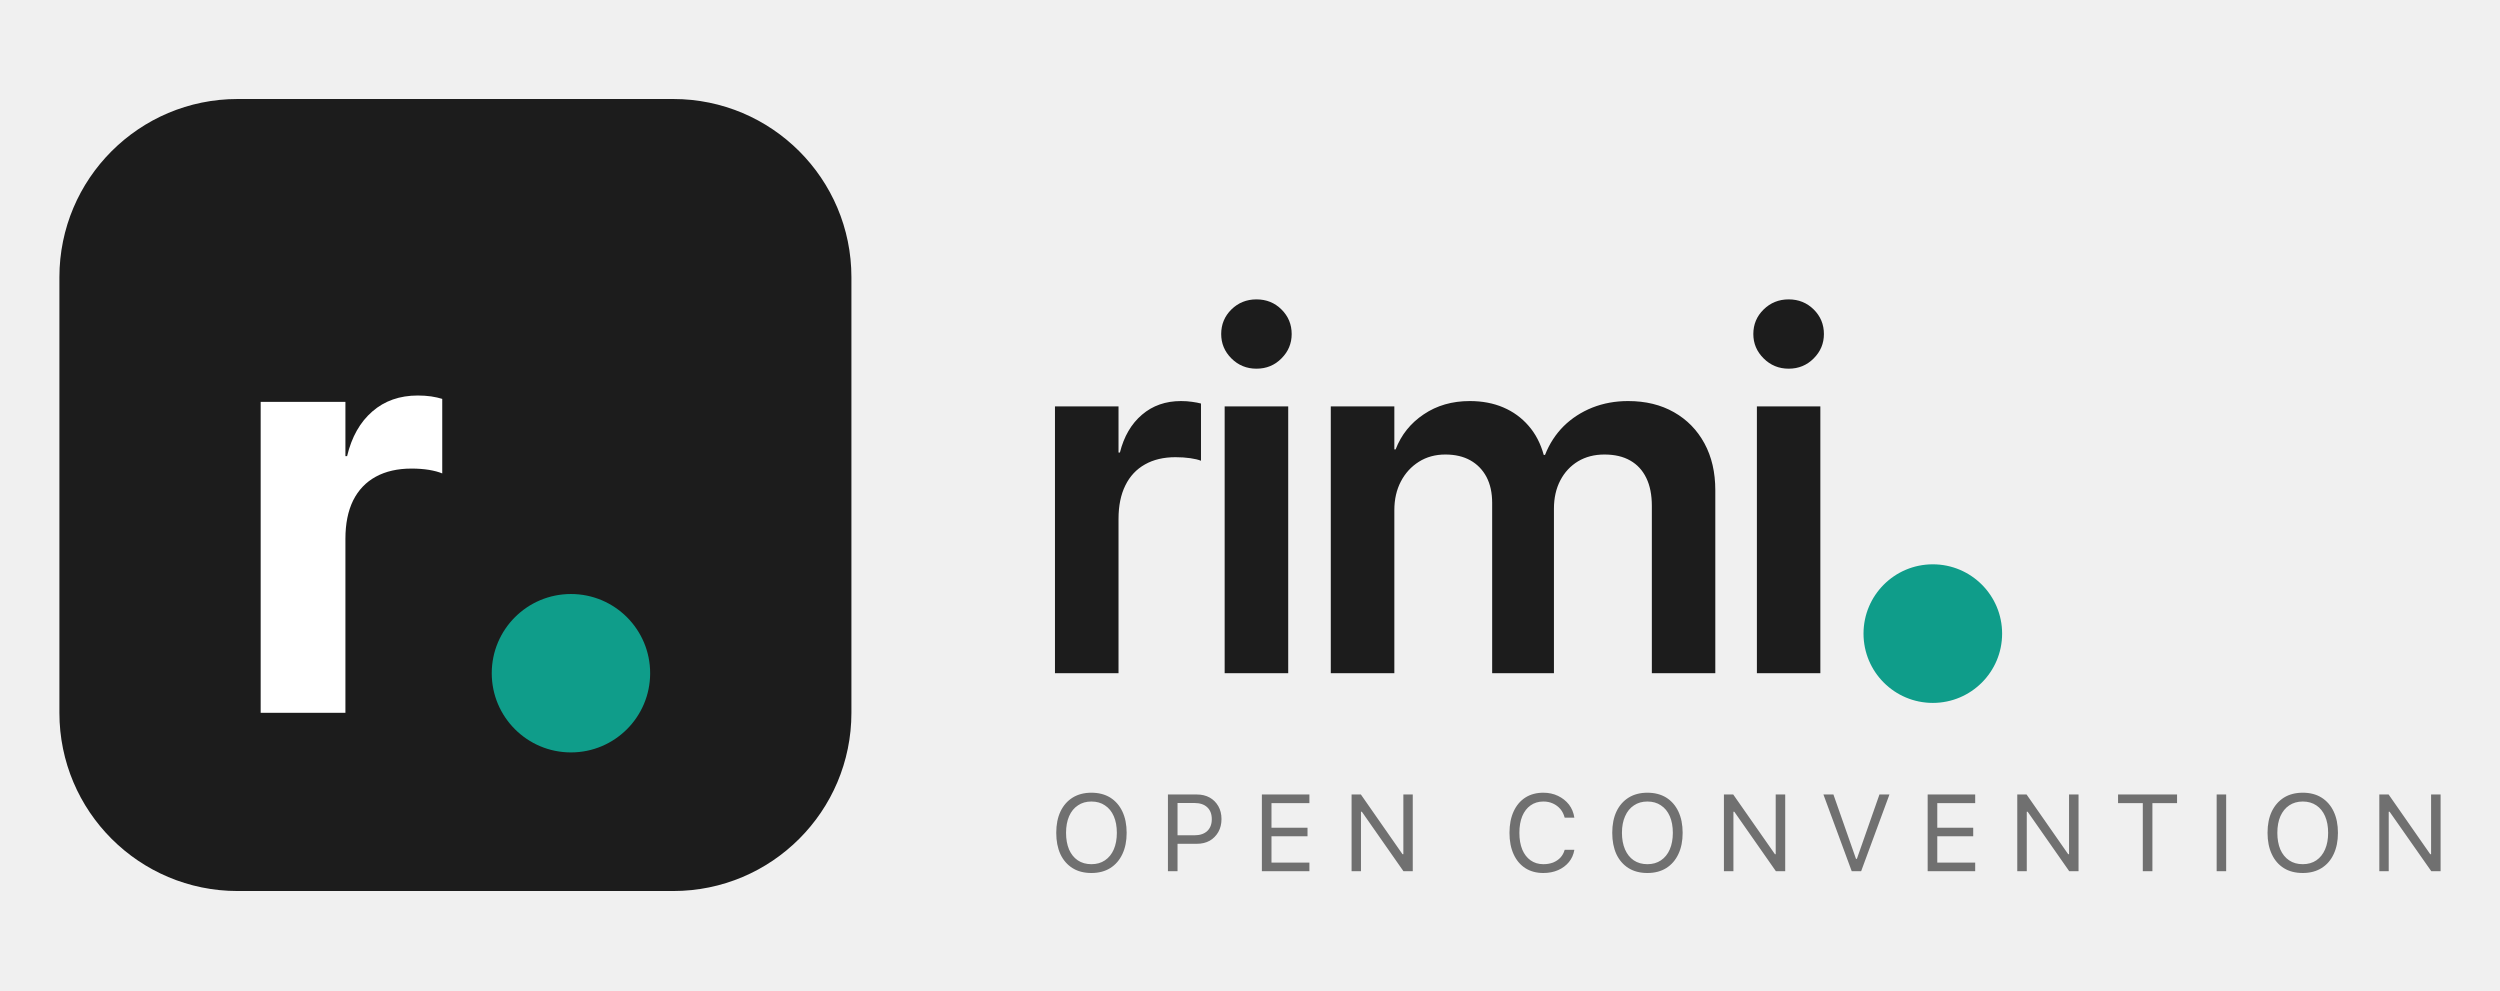
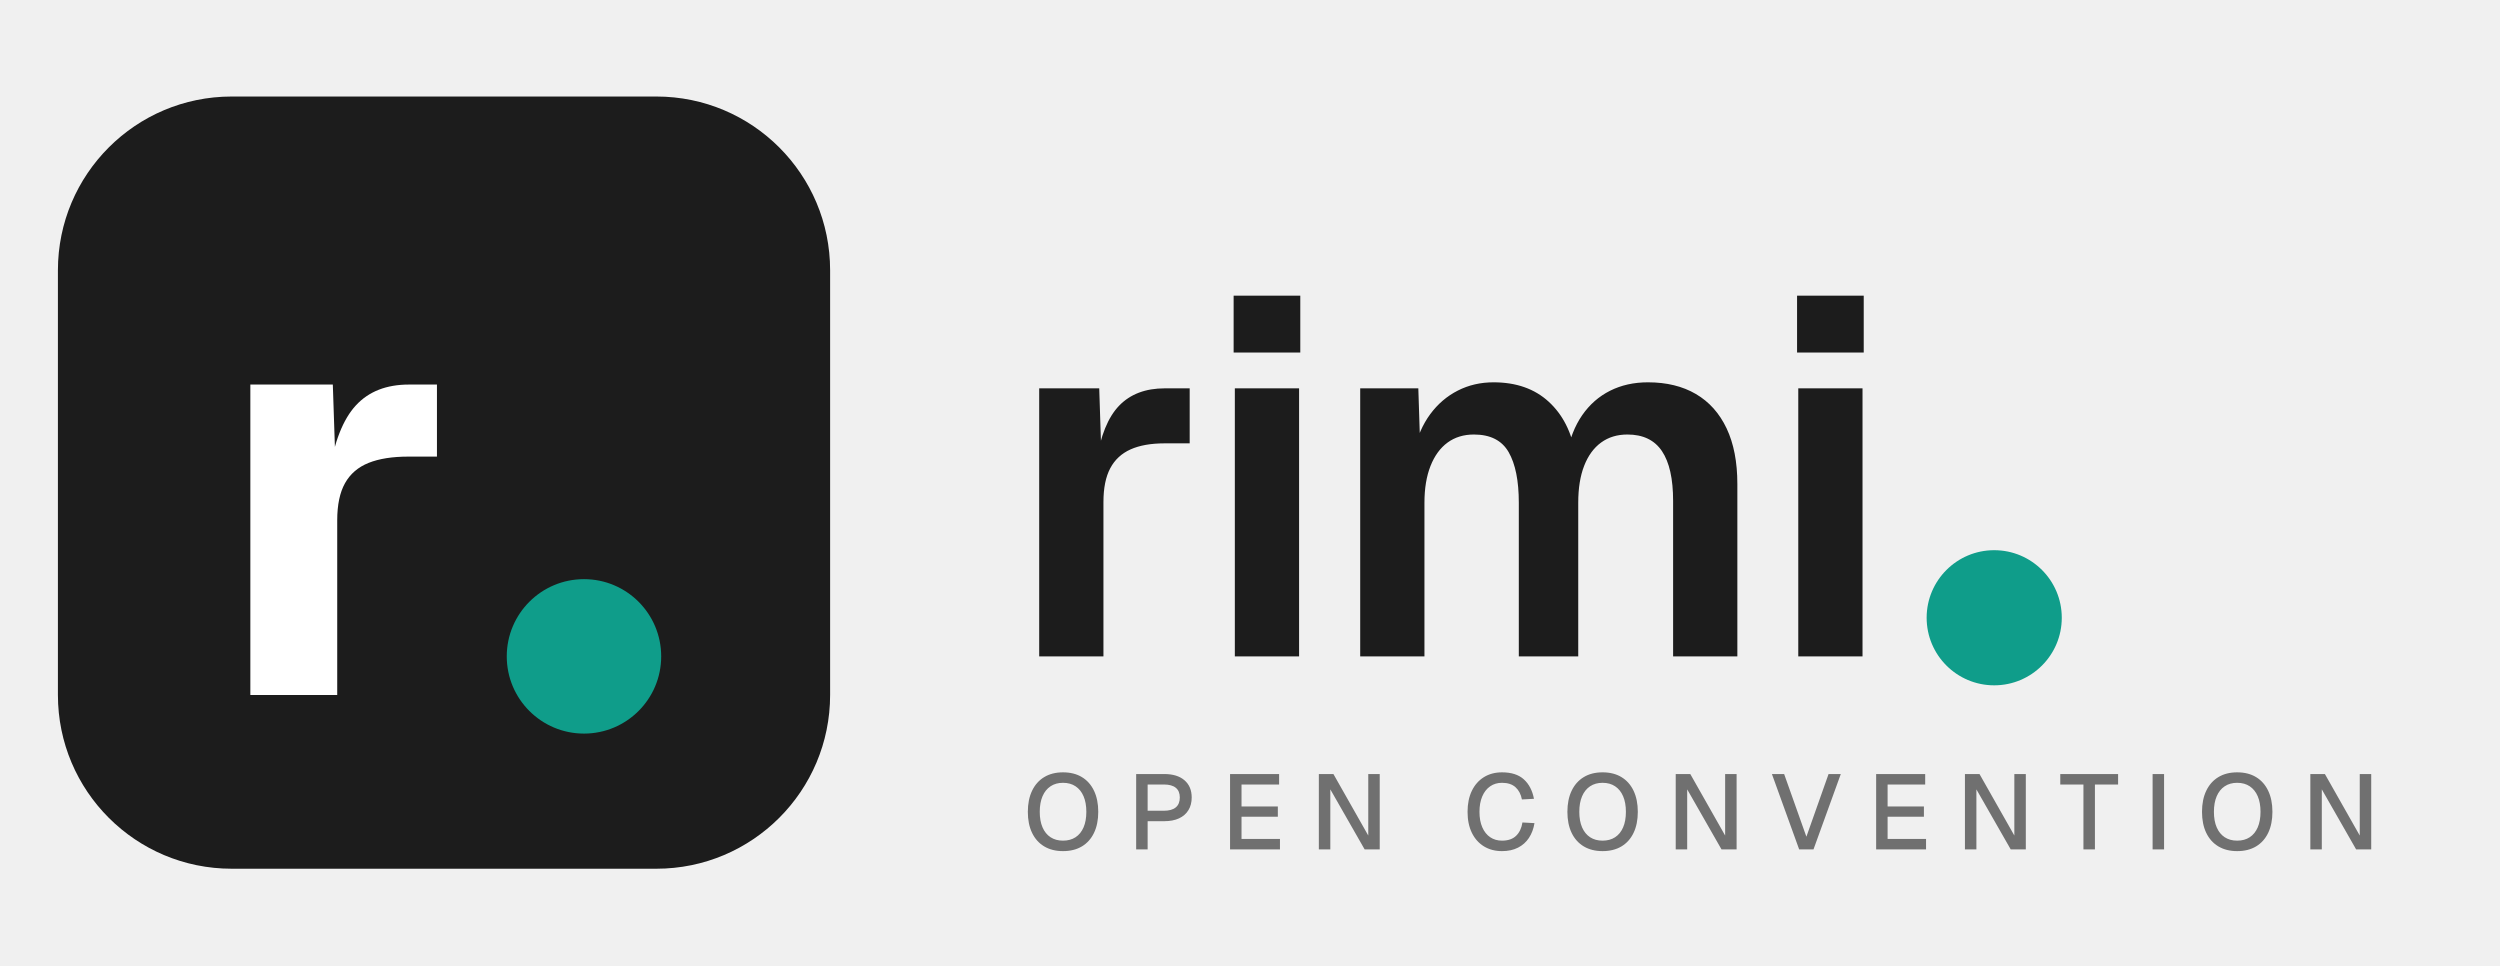
- <svg xmlns="http://www.w3.org/2000/svg" viewBox="0 0 252.52 100" width="252.52" height="100" role="img" aria-label="rimi. open convention">
+ <svg xmlns="http://www.w3.org/2000/svg" viewBox="0 0 259 100" width="259" height="100" role="img" aria-label="rimi. open convention">
  <rect x="6" y="10" width="80" height="80" rx="18" fill="#1c1c1c" />
-   <path d="M26.33 72V40.59H34.89V46.07H35.06Q35.75 43.17 37.61 41.56Q39.46 39.95 42.2 39.95Q42.92 39.95 43.55 40.04Q44.19 40.14 44.67 40.29V47.82Q44.15 47.6 43.33 47.46Q42.51 47.33 41.57 47.33Q39.46 47.33 37.96 48.15Q36.46 48.97 35.67 50.55Q34.89 52.14 34.89 54.42V72Z" fill="#ffffff" />
-   <circle cx="57.67" cy="68" r="8" fill="#0F9D8A" />
-   <path d="M106.56 68V41.05H112.98V45.71H113.12Q113.73 43.27 115.35 41.89Q116.96 40.51 119.29 40.51Q119.89 40.51 120.42 40.59Q120.94 40.66 121.31 40.76V46.54Q120.92 46.38 120.23 46.28Q119.54 46.18 118.73 46.18Q116.94 46.18 115.65 46.91Q114.35 47.64 113.67 49.03Q112.98 50.42 112.98 52.41V68ZM123.7 68V41.05H130.12V68ZM126.91 37.24Q125.42 37.24 124.38 36.2Q123.35 35.17 123.35 33.74Q123.35 32.28 124.38 31.26Q125.42 30.24 126.91 30.24Q128.42 30.24 129.44 31.26Q130.47 32.28 130.47 33.74Q130.47 35.17 129.44 36.2Q128.42 37.24 126.91 37.24ZM134.42 68V41.05H140.84V45.39H140.97Q141.82 43.18 143.81 41.85Q145.79 40.51 148.46 40.51Q150.34 40.51 151.84 41.15Q153.34 41.79 154.39 43Q155.45 44.21 155.93 45.95H156.06Q156.72 44.27 157.94 43.05Q159.17 41.84 160.84 41.17Q162.51 40.51 164.45 40.51Q167.11 40.51 169.09 41.64Q171.06 42.76 172.16 44.78Q173.26 46.8 173.26 49.52V68H166.85V51.1Q166.85 49.43 166.29 48.28Q165.73 47.12 164.67 46.52Q163.61 45.91 162.06 45.91Q160.54 45.91 159.39 46.6Q158.24 47.3 157.6 48.53Q156.96 49.76 156.96 51.38V68H150.72V50.79Q150.72 49.27 150.15 48.18Q149.57 47.09 148.52 46.5Q147.47 45.91 145.99 45.91Q144.48 45.91 143.32 46.64Q142.16 47.37 141.5 48.63Q140.84 49.89 140.84 51.53V68ZM177.46 68V41.05H183.87V68ZM180.67 37.24Q179.18 37.24 178.14 36.2Q177.1 35.17 177.1 33.74Q177.1 32.28 178.14 31.26Q179.18 30.24 180.67 30.24Q182.17 30.24 183.2 31.26Q184.23 32.28 184.23 33.74Q184.23 35.17 183.2 36.2Q182.17 37.24 180.67 37.24Z" fill="#1c1c1c" />
-   <circle cx="195.23" cy="64" r="7" fill="#0F9D8A" />
-   <path d="M110.24 88.18Q109.13 88.18 108.34 87.69Q107.54 87.19 107.11 86.28Q106.69 85.36 106.69 84.13V84.12Q106.69 82.87 107.12 81.96Q107.55 81.06 108.35 80.56Q109.15 80.07 110.24 80.07Q111.34 80.07 112.14 80.56Q112.94 81.06 113.37 81.97Q113.8 82.88 113.8 84.12V84.13Q113.8 85.36 113.37 86.27Q112.94 87.18 112.15 87.68Q111.35 88.18 110.24 88.18ZM110.24 87.29Q111.04 87.29 111.61 86.9Q112.19 86.51 112.5 85.8Q112.81 85.08 112.81 84.13V84.12Q112.81 83.15 112.5 82.44Q112.19 81.73 111.61 81.35Q111.04 80.96 110.24 80.96Q109.45 80.96 108.88 81.35Q108.3 81.73 107.99 82.44Q107.68 83.15 107.68 84.12V84.13Q107.68 85.08 107.98 85.8Q108.29 86.51 108.86 86.9Q109.44 87.29 110.24 87.29ZM118.46 85.23V84.37H120.65Q121.48 84.37 121.94 83.94Q122.4 83.51 122.4 82.75V82.74Q122.4 81.97 121.94 81.54Q121.48 81.11 120.65 81.11H118.46V80.25H120.9Q121.63 80.25 122.19 80.56Q122.74 80.87 123.06 81.43Q123.38 81.99 123.38 82.73V82.74Q123.38 83.47 123.06 84.04Q122.74 84.6 122.19 84.92Q121.63 85.23 120.9 85.23ZM117.97 88V80.25H118.94V88ZM127.46 88V80.25H132.26V81.12H128.43V83.61H132.07V84.47H128.43V87.13H132.26V88ZM136.52 88V80.25H137.46L141.9 86.62L141.25 86.28H141.75V80.25H142.7V88H141.76L137.32 81.65L137.97 81.99H137.47V88ZM155.89 88.18Q154.84 88.18 154.07 87.69Q153.3 87.19 152.89 86.29Q152.47 85.38 152.47 84.13V84.12Q152.47 82.87 152.89 81.96Q153.3 81.06 154.07 80.56Q154.84 80.07 155.89 80.07Q156.7 80.07 157.37 80.39Q158.04 80.71 158.48 81.27Q158.91 81.84 159.02 82.58L159.02 82.59H158.05L158.04 82.58Q157.91 82.08 157.61 81.72Q157.3 81.36 156.86 81.16Q156.43 80.96 155.89 80.96Q155.15 80.96 154.6 81.35Q154.06 81.73 153.76 82.44Q153.47 83.15 153.47 84.12V84.13Q153.47 85.1 153.76 85.81Q154.06 86.52 154.6 86.9Q155.15 87.29 155.89 87.29Q156.44 87.29 156.88 87.12Q157.32 86.94 157.62 86.62Q157.92 86.29 158.04 85.85L158.05 85.84H159.02V85.85Q158.9 86.56 158.47 87.08Q158.04 87.6 157.38 87.89Q156.72 88.18 155.89 88.18ZM166.4 88.18Q165.29 88.18 164.5 87.69Q163.7 87.19 163.27 86.28Q162.85 85.36 162.85 84.13V84.12Q162.85 82.87 163.28 81.96Q163.71 81.06 164.51 80.56Q165.31 80.07 166.4 80.07Q167.5 80.07 168.3 80.56Q169.1 81.06 169.53 81.97Q169.96 82.88 169.96 84.12V84.13Q169.96 85.36 169.53 86.27Q169.1 87.18 168.31 87.68Q167.51 88.18 166.4 88.18ZM166.4 87.29Q167.2 87.29 167.77 86.9Q168.35 86.51 168.66 85.8Q168.97 85.08 168.97 84.13V84.12Q168.97 83.15 168.66 82.44Q168.35 81.73 167.77 81.35Q167.2 80.96 166.4 80.96Q165.61 80.96 165.04 81.35Q164.46 81.73 164.15 82.44Q163.83 83.15 163.83 84.12V84.13Q163.83 85.08 164.14 85.8Q164.45 86.51 165.02 86.9Q165.6 87.29 166.4 87.29ZM174.13 88V80.25H175.07L179.52 86.62L178.87 86.28H179.36V80.25H180.32V88H179.38L174.94 81.65L175.58 81.99H175.09V88ZM187.04 88 184.18 80.25H185.19L187.47 86.75H187.56L189.84 80.25H190.85L187.99 88ZM194.71 88V80.25H199.51V81.12H195.68V83.61H199.31V84.47H195.68V87.13H199.51V88ZM203.76 88V80.25H204.7L209.14 86.62L208.5 86.28H208.99V80.25H209.95V88H209.01L204.57 81.65L205.21 81.99H204.72V88ZM216.44 88V81.12H213.94V80.25H219.9V81.12H217.41V88ZM223.9 88V80.25H224.86V88ZM232.6 88.18Q231.48 88.18 230.69 87.69Q229.89 87.19 229.47 86.28Q229.04 85.36 229.04 84.13V84.12Q229.04 82.87 229.47 81.96Q229.91 81.06 230.7 80.56Q231.5 80.07 232.6 80.07Q233.7 80.07 234.49 80.56Q235.29 81.06 235.72 81.97Q236.15 82.88 236.15 84.12V84.13Q236.15 85.36 235.72 86.27Q235.3 87.18 234.5 87.68Q233.7 88.18 232.6 88.18ZM232.6 87.29Q233.39 87.29 233.97 86.9Q234.54 86.51 234.85 85.8Q235.16 85.08 235.16 84.13V84.12Q235.16 83.15 234.85 82.44Q234.54 81.73 233.97 81.35Q233.39 80.96 232.6 80.96Q231.81 80.96 231.23 81.35Q230.66 81.73 230.34 82.44Q230.03 83.15 230.03 84.12V84.13Q230.03 85.08 230.33 85.8Q230.64 86.51 231.22 86.9Q231.79 87.29 232.6 87.29ZM240.33 88V80.25H241.27L245.71 86.62L245.06 86.28H245.56V80.25H246.52V88H245.58L241.13 81.65L241.78 81.99H241.28V88Z" fill="#1c1c1c" fill-opacity=".6" />
+   <path d="M25.936 72.0V39.84H34.48L34.792 49.176L34.096 49.032Q34.876 44.16 36.868 42Q38.86 39.84 42.364 39.84H45.268V47.304H42.316Q39.808 47.304 38.182 47.958Q36.556 48.612 35.746 50.052Q34.936 51.492 34.936 53.916V72.0Z" fill="#ffffff" />
+   <circle cx="60.5" cy="68" r="8" fill="#0F9D8A" />
+   <path d="M107.661 68.0V40.232H113.88L114.13 47.949L113.589 47.814Q114.213 43.82 115.945 42.026Q117.676 40.232 120.671 40.232H123.251V45.931H120.661Q118.519 45.931 117.12 46.56Q115.721 47.19 115.019 48.516Q114.317 49.842 114.317 52.005V68.0Z M127.929 68.0V40.232H134.585V68.0ZM127.804 36.519V30.633H134.71V36.519Z M140.917 68.0V40.232H146.938L147.157 47.034L146.491 46.742Q147.001 44.496 148.171 42.91Q149.341 41.324 151.026 40.466Q152.71 39.608 154.728 39.608Q158.254 39.608 160.443 41.615Q162.632 43.622 163.225 47.096L162.31 47.106Q162.767 44.673 163.916 43.014Q165.066 41.355 166.802 40.482Q168.539 39.608 170.723 39.608Q173.625 39.608 175.694 40.82Q177.764 42.031 178.877 44.382Q179.99 46.732 179.99 50.143V68.0H173.334V51.89Q173.334 48.458 172.179 46.737Q171.025 45.016 168.602 45.016Q167.01 45.016 165.872 45.848Q164.733 46.68 164.119 48.256Q163.506 49.831 163.506 52.078V68.0H157.349V52.078Q157.349 48.677 156.298 46.846Q155.248 45.016 152.7 45.016Q151.109 45.016 149.97 45.848Q148.831 46.68 148.202 48.271Q147.573 49.862 147.573 52.078V68.0Z M186.301 68.0V40.232H192.957V68.0ZM186.176 36.519V30.633H193.082V36.519Z" fill="#1c1c1c" />
+   <circle cx="206.6" cy="64" r="7" fill="#0F9D8A" />
+   <path d="M110.127 88.176Q108.992 88.176 108.176 87.685Q107.36 87.195 106.922 86.282Q106.484 85.369 106.484 84.106Q106.484 82.843 106.922 81.925Q107.36 81.006 108.175 80.51Q108.991 80.014 110.127 80.014Q111.274 80.014 112.089 80.51Q112.904 81.006 113.341 81.925Q113.779 82.843 113.779 84.106Q113.779 85.369 113.341 86.282Q112.904 87.195 112.089 87.685Q111.274 88.176 110.127 88.176ZM110.127 87.091Q110.888 87.091 111.429 86.737Q111.969 86.382 112.257 85.715Q112.545 85.048 112.545 84.106Q112.545 83.164 112.257 82.491Q111.969 81.819 111.428 81.459Q110.888 81.099 110.126 81.099Q109.375 81.099 108.835 81.459Q108.294 81.819 108.006 82.491Q107.718 83.164 107.718 84.106Q107.718 85.048 108.006 85.715Q108.295 86.382 108.835 86.737Q109.375 87.091 110.127 87.091Z M117.707 88.0V80.19H120.62Q121.962 80.19 122.711 80.835Q123.46 81.479 123.46 82.617Q123.46 83.378 123.12 83.933Q122.78 84.489 122.146 84.783Q121.511 85.076 120.62 85.076H118.895V88.0ZM118.895 83.992H120.587Q121.392 83.992 121.81 83.645Q122.228 83.299 122.228 82.617Q122.228 81.952 121.811 81.613Q121.394 81.275 120.587 81.275H118.895Z M127.434 88.0V80.19H132.516V81.275H128.622V83.552H132.384V84.616H128.622V86.915H132.604V88.0Z M136.633 88.0V80.19H138.142L141.752 86.561V80.19H142.94V88.0H141.378L137.821 81.778V88.0Z M155.601 88.176Q154.547 88.176 153.743 87.688Q152.939 87.199 152.489 86.287Q152.039 85.375 152.039 84.106Q152.039 82.848 152.483 81.929Q152.928 81.011 153.733 80.512Q154.538 80.014 155.61 80.014Q157.066 80.014 157.87 80.742Q158.674 81.47 158.918 82.755L157.671 82.823Q157.517 82.02 157.011 81.56Q156.505 81.099 155.61 81.099Q154.903 81.099 154.379 81.463Q153.854 81.827 153.564 82.501Q153.273 83.175 153.273 84.106Q153.273 85.041 153.566 85.71Q153.858 86.379 154.383 86.735Q154.908 87.091 155.605 87.091Q156.551 87.091 157.07 86.586Q157.59 86.082 157.724 85.208L158.973 85.276Q158.826 86.159 158.397 86.809Q157.968 87.459 157.265 87.817Q156.562 88.176 155.601 88.176Z M166.025 88.176Q164.89 88.176 164.074 87.685Q163.258 87.195 162.82 86.282Q162.382 85.369 162.382 84.106Q162.382 82.843 162.82 81.925Q163.258 81.006 164.073 80.51Q164.889 80.014 166.025 80.014Q167.172 80.014 167.987 80.51Q168.802 81.006 169.239 81.925Q169.677 82.843 169.677 84.106Q169.677 85.369 169.239 86.282Q168.802 87.195 167.987 87.685Q167.172 88.176 166.025 88.176ZM166.025 87.091Q166.786 87.091 167.327 86.737Q167.867 86.382 168.155 85.715Q168.443 85.048 168.443 84.106Q168.443 83.164 168.155 82.491Q167.867 81.819 167.326 81.459Q166.786 81.099 166.024 81.099Q165.273 81.099 164.733 81.459Q164.192 81.819 163.904 82.491Q163.616 83.164 163.616 84.106Q163.616 85.048 163.904 85.715Q164.193 86.382 164.733 86.737Q165.273 87.091 166.025 87.091Z M173.605 88.0V80.19H175.114L178.724 86.561V80.19H179.912V88.0H178.35L174.793 81.778V88.0Z M186.394 88.0 183.57 80.19H184.837L187.142 86.684L189.439 80.19H190.706L187.877 88.0Z M194.368 88.0V80.19H199.45V81.275H195.556V83.552H199.318V84.616H195.556V86.915H199.538V88.0Z M203.567 88.0V80.19H205.076L208.686 86.561V80.19H209.874V88.0H208.312L204.755 81.778V88.0Z M215.844 88.0V81.275H213.444V80.19H219.434V81.275H217.034V88.0Z M223.01 88.0V80.19H224.198V88.0Z M231.771 88.176Q230.636 88.176 229.82 87.685Q229.004 87.195 228.566 86.282Q228.128 85.369 228.128 84.106Q228.128 82.843 228.566 81.925Q229.004 81.006 229.819 80.51Q230.635 80.014 231.771 80.014Q232.918 80.014 233.733 80.51Q234.548 81.006 234.985 81.925Q235.423 82.843 235.423 84.106Q235.423 85.369 234.985 86.282Q234.548 87.195 233.733 87.685Q232.918 88.176 231.771 88.176ZM231.771 87.091Q232.532 87.091 233.073 86.737Q233.613 86.382 233.901 85.715Q234.189 85.048 234.189 84.106Q234.189 83.164 233.901 82.491Q233.613 81.819 233.072 81.459Q232.532 81.099 231.77 81.099Q231.019 81.099 230.479 81.459Q229.938 81.819 229.65 82.491Q229.362 83.164 229.362 84.106Q229.362 85.048 229.65 85.715Q229.939 86.382 230.479 86.737Q231.019 87.091 231.771 87.091Z M239.351 88.0V80.19H240.86L244.47 86.561V80.19H245.658V88.0H244.096L240.539 81.778V88.0Z" fill="#1c1c1c" fill-opacity=".6" />
</svg>
